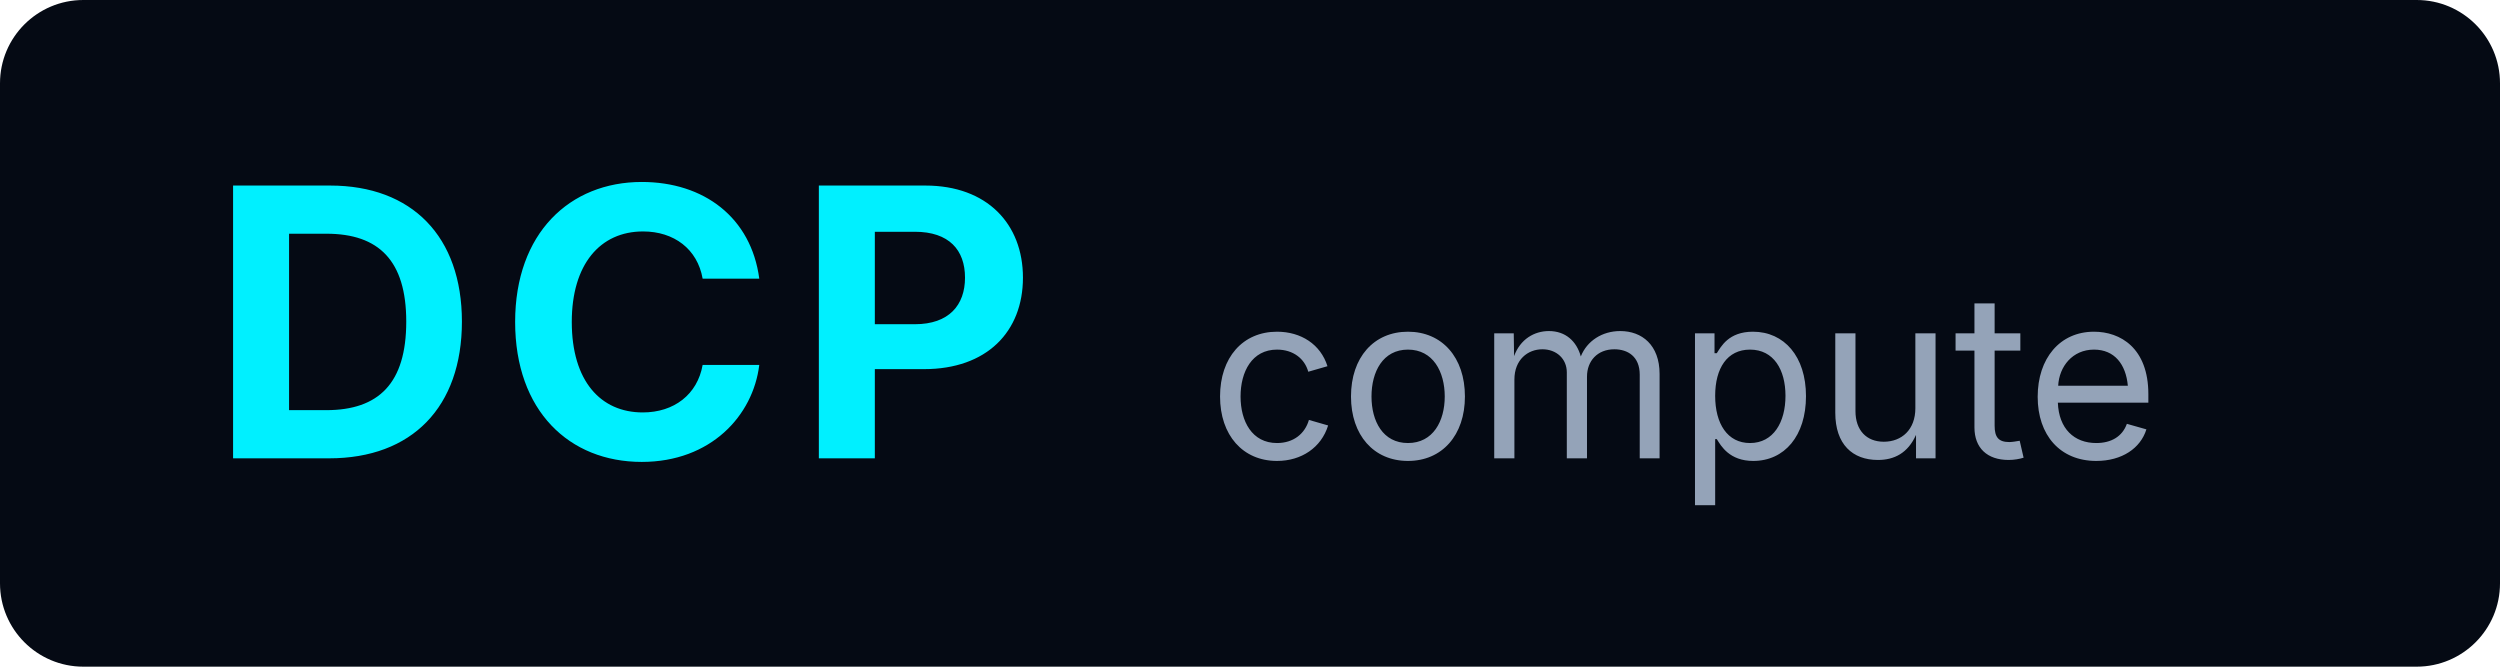
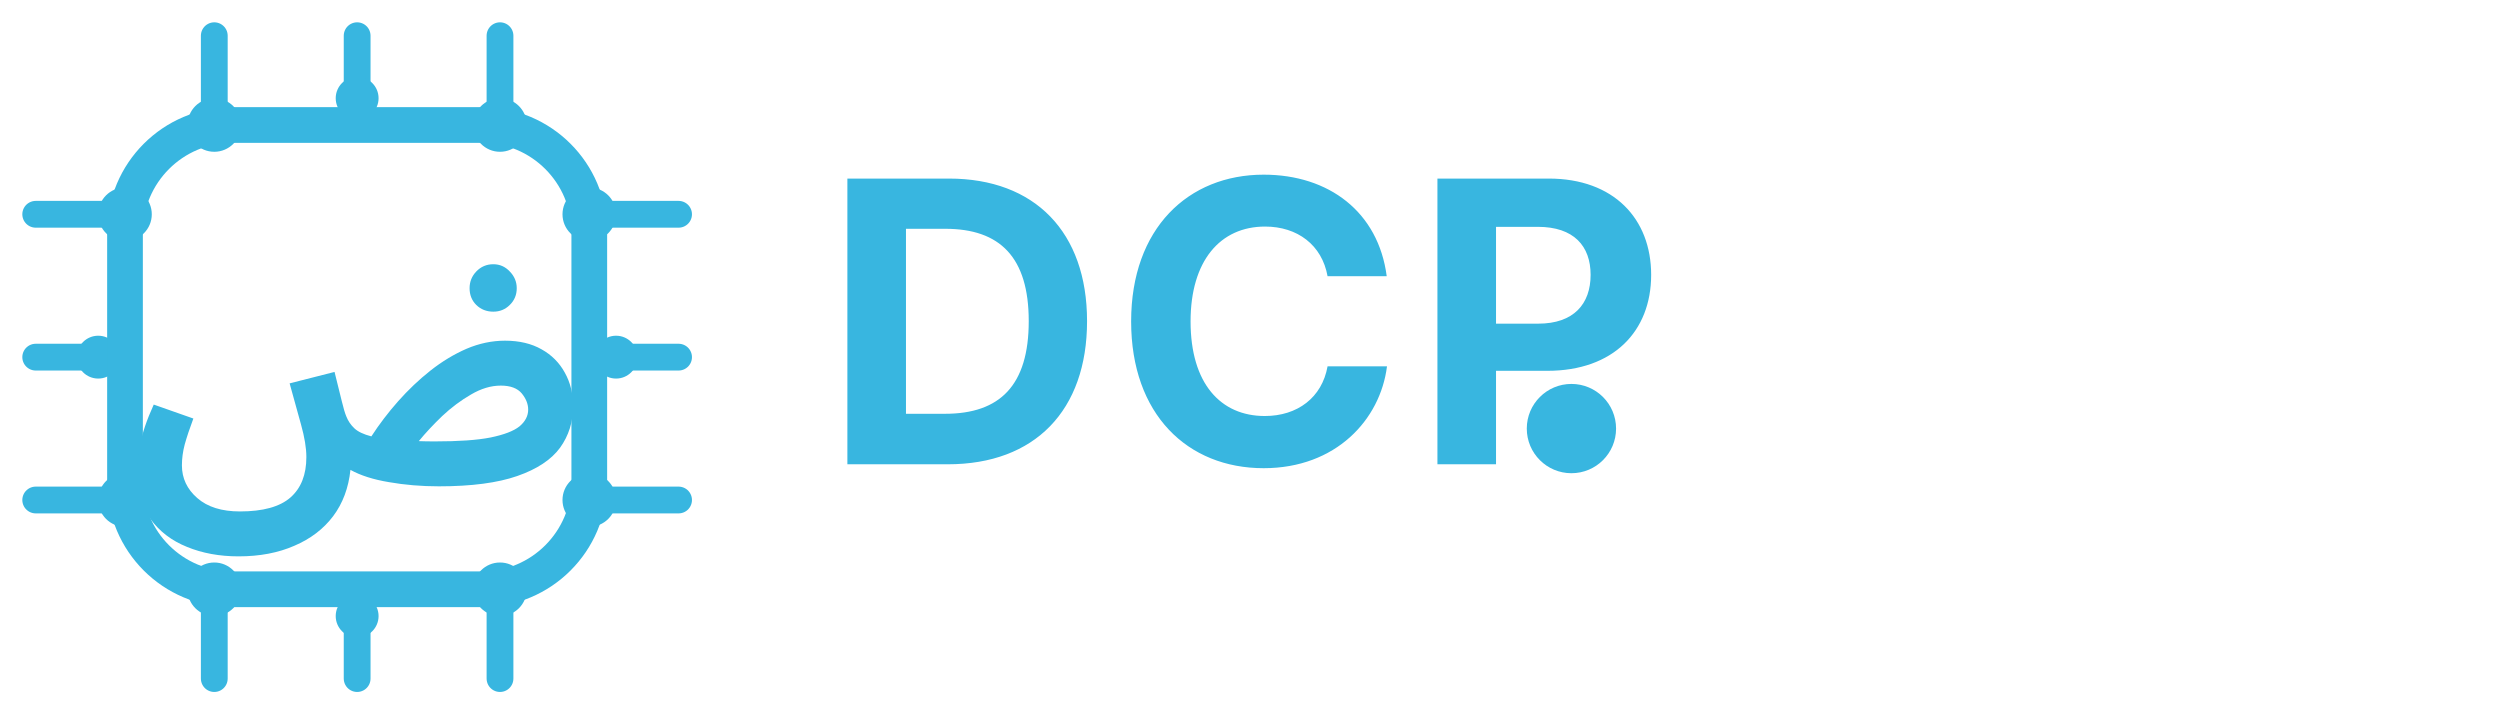
- <svg xmlns="http://www.w3.org/2000/svg" width="120" height="32" viewBox="0 0 120 32">
-   <rect width="120" height="32" rx="4" fill="#050a14" />
-   <text x="10" y="22" font-family="'Inter', 'SF Mono', monospace" font-size="18" font-weight="700" letter-spacing="0.05em" fill="#00f0ff">DCP</text>
-   <text x="58" y="22" font-family="'Inter', sans-serif" font-size="11" font-weight="400" fill="#94a3b8">compute</text>
+ <svg xmlns="http://www.w3.org/2000/svg" width="140" height="40" viewBox="0 0 140 40" fill="none">
+   <g transform="translate(2, 2)">
+     <g stroke="#38B6E0" stroke-width="1.5" stroke-linecap="round">
+       <line x1="10" y1="0" x2="10" y2="5" />
+       <line x1="18" y1="0" x2="18" y2="3.5" />
+       <line x1="26" y1="0" x2="26" y2="5" />
+       <line x1="10" y1="36" x2="10" y2="31" />
+       <line x1="18" y1="36" x2="18" y2="32.5" />
+       <line x1="26" y1="36" x2="26" y2="31" />
+       <line x1="0" y1="10" x2="5" y2="10" />
+       <line x1="0" y1="18" x2="3.5" y2="18" />
+       <line x1="0" y1="26" x2="5" y2="26" />
+       <line x1="36" y1="10" x2="31" y2="10" />
+       <line x1="36" y1="18" x2="32.5" y2="18" />
+       <line x1="36" y1="26" x2="31" y2="26" />
+     </g>
+     <g fill="#38B6E0">
+       <circle cx="10" cy="5" r="1.5" />
+       <circle cx="18" cy="3.5" r="1.2" />
+       <circle cx="26" cy="5" r="1.5" />
+       <circle cx="10" cy="31" r="1.5" />
+       <circle cx="18" cy="32.5" r="1.2" />
+       <circle cx="26" cy="31" r="1.5" />
+       <circle cx="5" cy="10" r="1.5" />
+       <circle cx="3.5" cy="18" r="1.2" />
+       <circle cx="5" cy="26" r="1.5" />
+       <circle cx="31" cy="10" r="1.5" />
+       <circle cx="32.5" cy="18" r="1.2" />
+       <circle cx="31" cy="26" r="1.5" />
+     </g>
+     <rect x="5" y="5" width="26" height="26" rx="6" fill="none" stroke="#38B6E0" stroke-width="2" />
+     <text x="18" y="25" text-anchor="middle" font-family="'Noto Sans Arabic', 'Geeza Pro', 'Arial', sans-serif" font-size="18" font-weight="700" fill="#38B6E0">ض</text>
+   </g>
+   <text x="46" y="26" font-family="'Inter', 'Helvetica Neue', sans-serif" font-size="22" font-weight="700" letter-spacing="0.02em" fill="#38B6E0">DCP</text>
+   <circle cx="88" cy="24" r="2.5" fill="#38B6E0" />
</svg>
